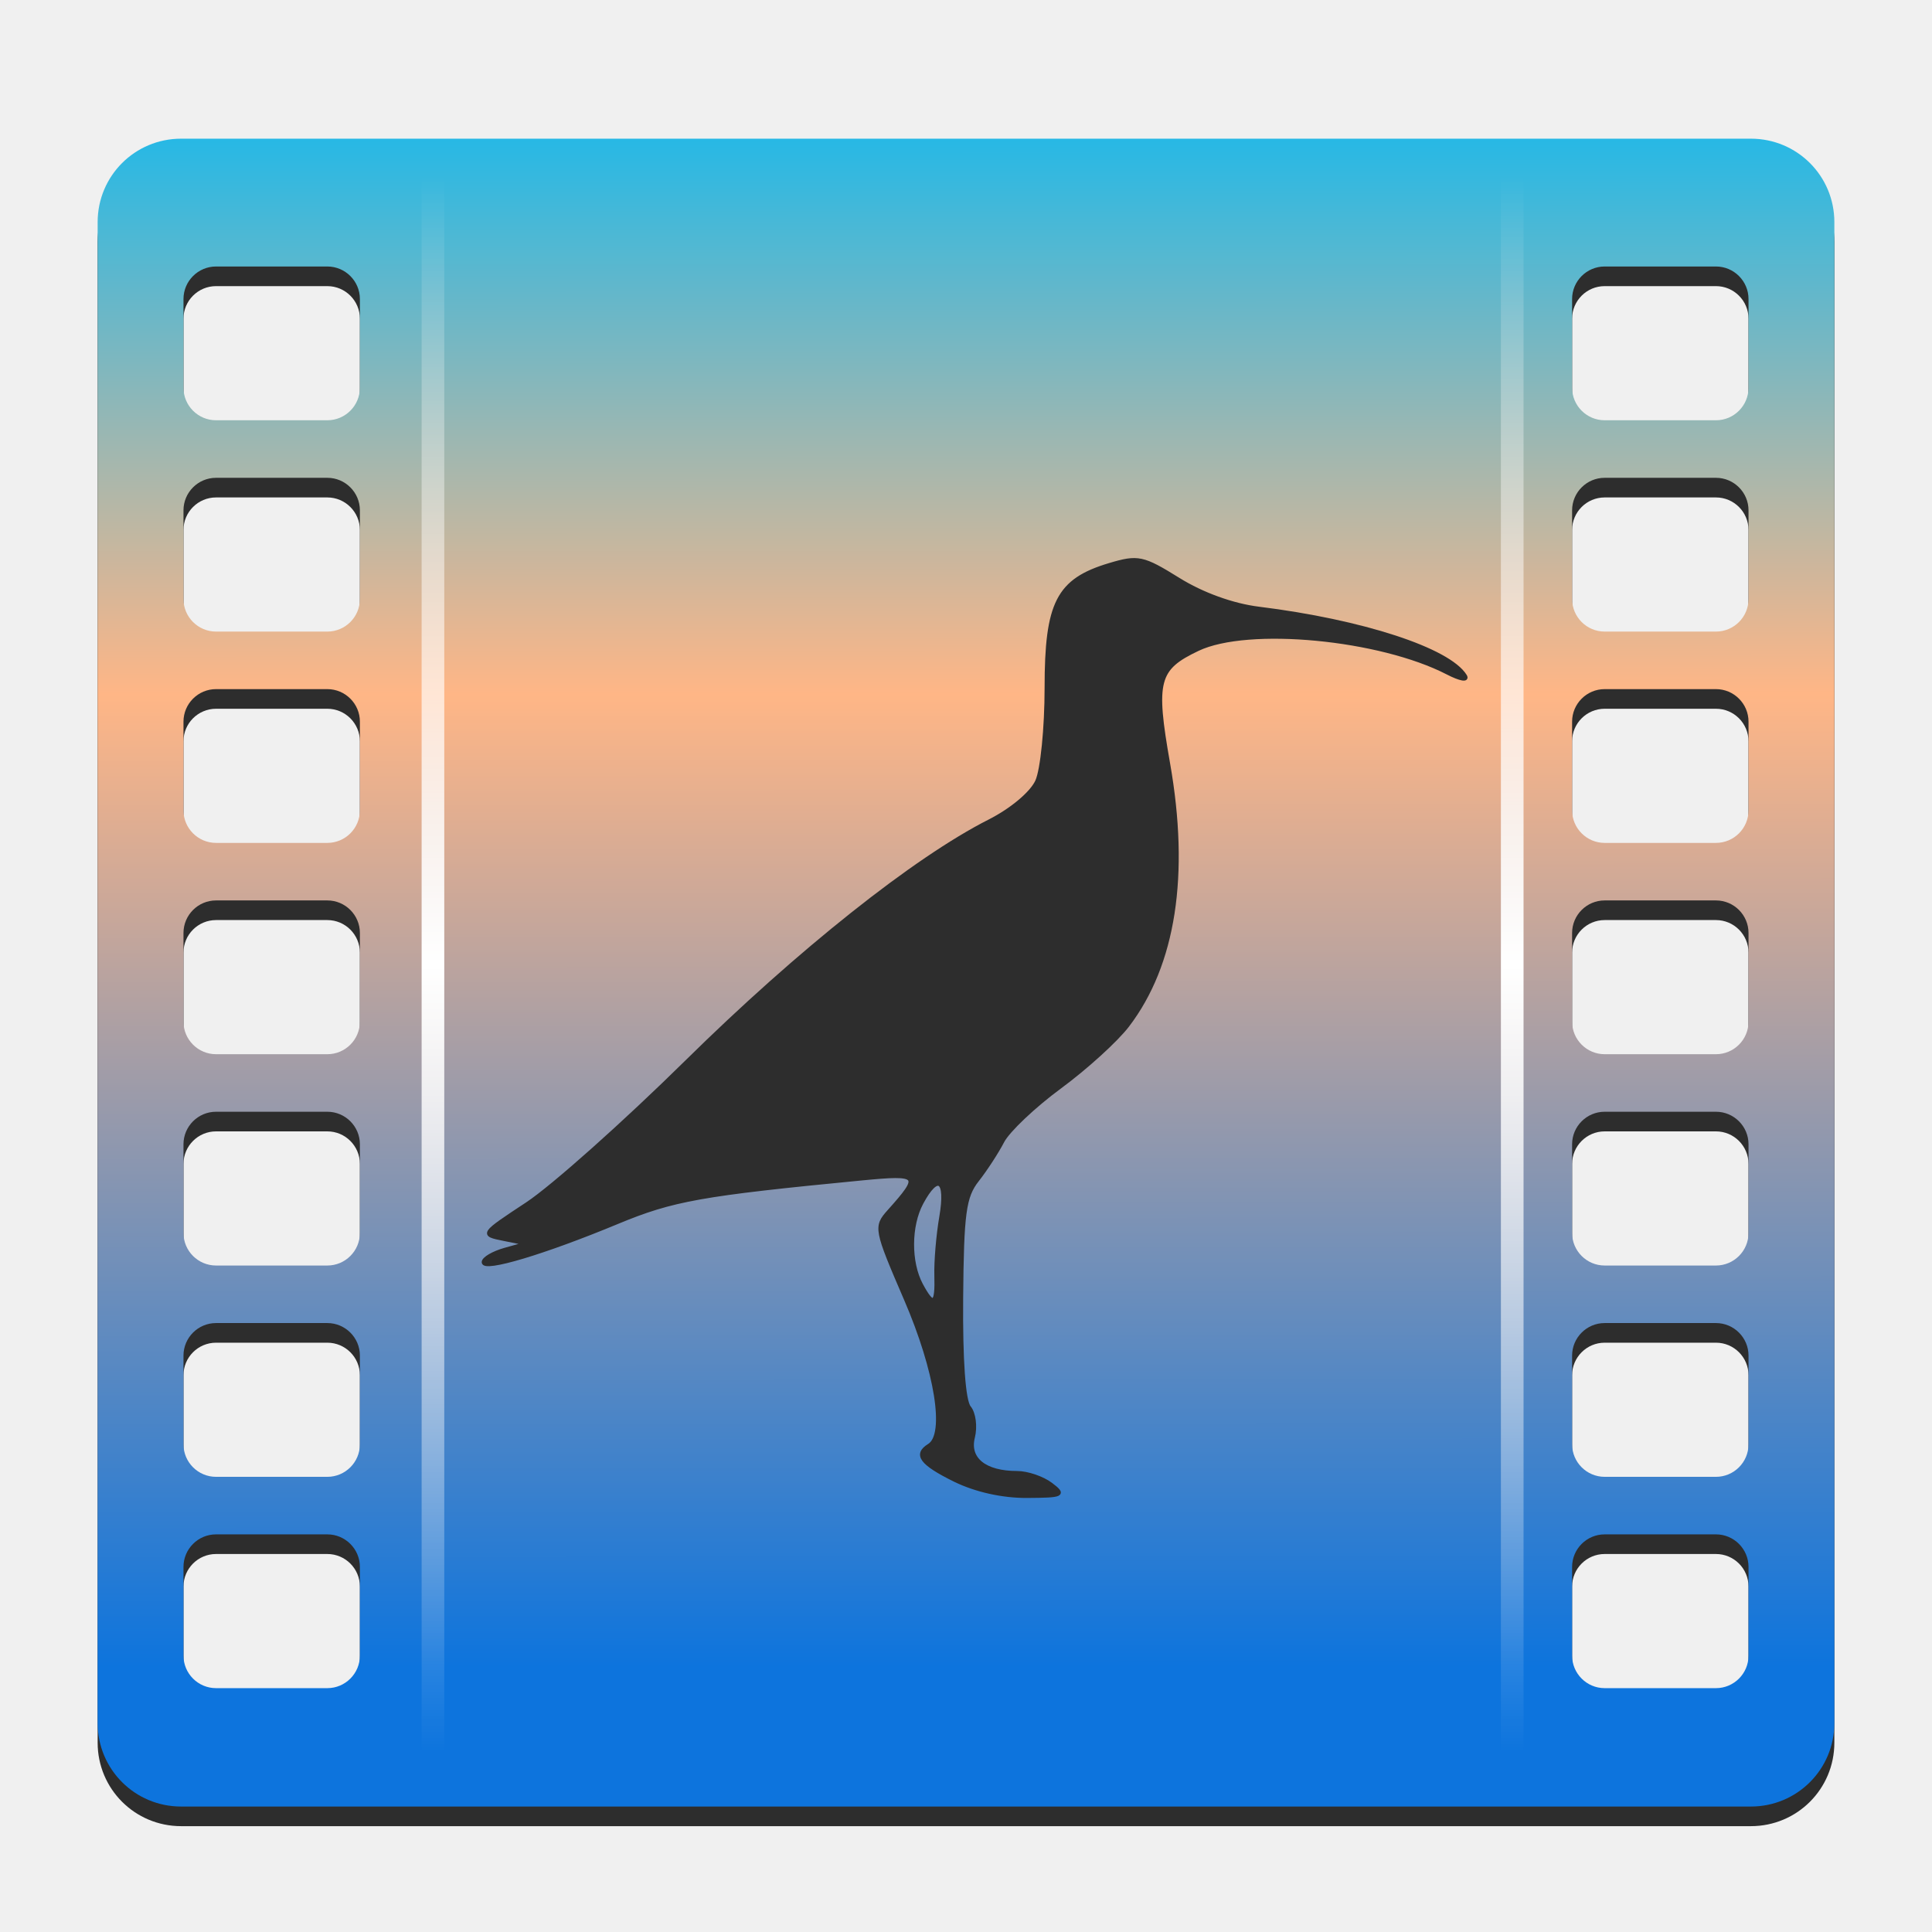
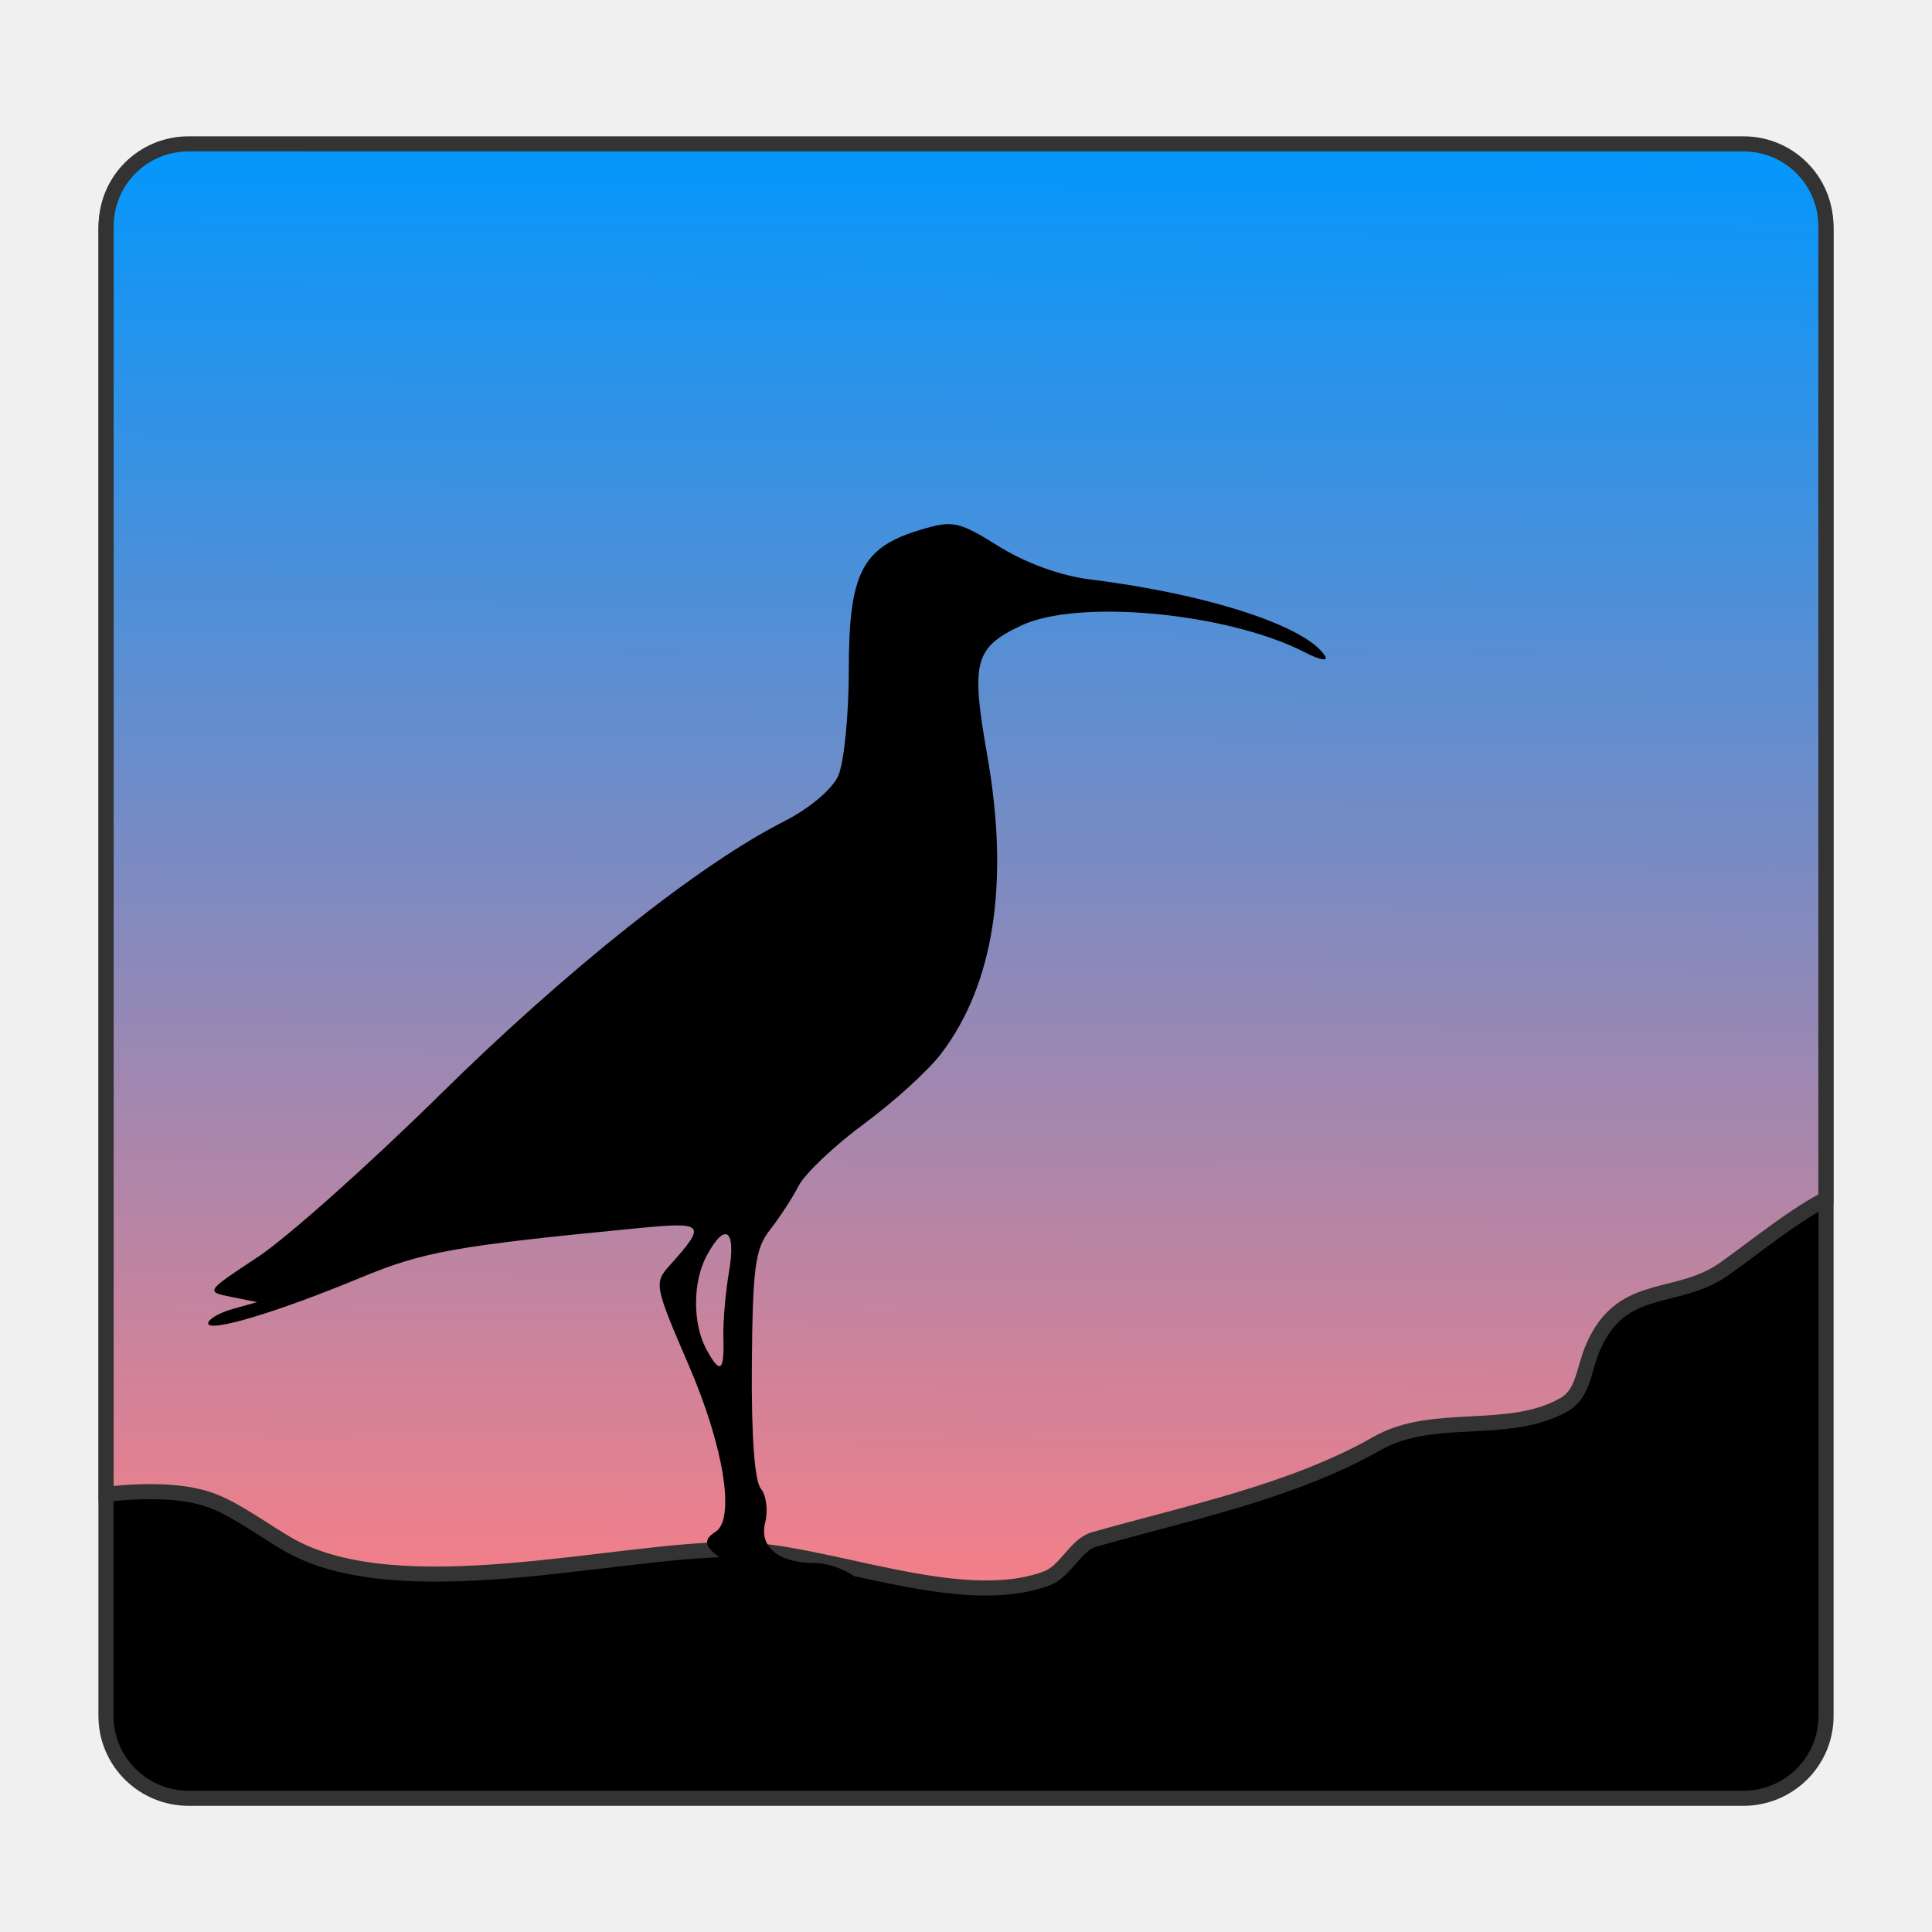
<svg xmlns="http://www.w3.org/2000/svg" xmlns:xlink="http://www.w3.org/1999/xlink" width="128" height="128" id="svg2" version="1.1">
  <defs id="defs4">
+     <linearGradient id="linearGradient3078">
+       <stop style="stop-color:#b3defd;stop-opacity:1" offset="0" id="stop3081" />
+       <stop style="stop-color:#000000;stop-opacity:1" offset="1" id="stop3083" />
+     </linearGradient>
+     <linearGradient id="linearGradient4145">
+       <stop id="stop4147" offset="0" style="stop-color:#0197fd;stop-opacity:1" />
+       <stop style="stop-color:#f47f88;stop-opacity:1;" offset="1" id="stop4231" />
+     </linearGradient>
+     <linearGradient id="linearGradient4063">
+       <stop style="stop-color:#336699;stop-opacity:1" offset="0" id="stop4065" />
+       <stop style="stop-color:#f44800;stop-opacity:1" offset="1" id="stop4067" />
+     </linearGradient>
+     <linearGradient id="linearGradient3964">
+       <stop style="stop-color:#eeeeee;stop-opacity:1;" offset="0" id="stop3966" />
+       <stop style="stop-color:#ffffff;stop-opacity:0;" offset="1" id="stop3968" />
+     </linearGradient>
+     <linearGradient id="linearGradient3092">
+       <stop style="stop-color:#336699;stop-opacity:1" offset="0" id="stop3094" />
+       <stop id="stop3102" offset="0.213" style="stop-color:#73a2cb;stop-opacity:1;" />
+       <stop style="stop-color:#b3defd;stop-opacity:1" offset="1" id="stop3096" />
+     </linearGradient>
+     <linearGradient id="linearGradient3082">
+       <stop style="stop-color:#3c0050;stop-opacity:1" offset="0" id="stop3084" />
+       <stop id="stop3090" offset="0.5" style="stop-color:#f4f0f4;stop-opacity:1" />
+       <stop style="stop-color:#fcfc9c;stop-opacity:1" offset="1" id="stop3086" />
+     </linearGradient>
+     <linearGradient id="linearGradient3067">
+       <stop style="stop-color:#00a0f0;stop-opacity:1;" offset="0" id="stop3072" />
+       <stop id="stop3080" offset="0.521" style="stop-color:#e4d0ec;stop-opacity:1" />
+       <stop style="stop-color:#a04cbc;stop-opacity:1" offset="1" id="stop3076" />
+     </linearGradient>
+     <linearGradient id="linearGradient3054">
+       <stop style="stop-color:#0088e8;stop-opacity:1" offset="0" id="stop3056" />
+       <stop id="stop3063" offset="0.278" style="stop-color:#74e0fc;stop-opacity:1" />
+       <stop style="stop-color:#34d0fc;stop-opacity:1" offset="1" id="stop3059" />
+     </linearGradient>
+     <linearGradient id="linearGradient3056">
+       <stop style="stop-color:#dcb834;stop-opacity:1" offset="0" id="stop3058" />
+       <stop id="stop3060" offset="0.198" style="stop-color:#743800;stop-opacity:1" />
+       <stop id="stop3062" offset="0.543" style="stop-color:#bc8000;stop-opacity:1" />
+       <stop style="stop-color:#ac7000;stop-opacity:1" offset="1" id="stop3064" />
+     </linearGradient>
+     <linearGradient id="linearGradient3039">
+       <stop id="stop3041" offset="0" style="stop-color:#8b3800;stop-opacity:1;" />
+       <stop style="stop-color:#d75600;stop-opacity:1;" offset="0.201" id="stop3047" />
+       <stop style="stop-color:#f4f8fc;stop-opacity:1" offset="0.822" id="stop3043" />
+       <stop id="stop3045" offset="1" style="stop-color:#ff7f2a;stop-opacity:1" />
+     </linearGradient>
    <linearGradient id="linearGradient3911">
      <stop style="stop-color:#2d2d2d;stop-opacity:1" offset="0" id="stop3913" />
      <stop style="stop-color:#ffffff;stop-opacity:0;" offset="1" id="stop3915" />
    </linearGradient>
    <linearGradient id="linearGradient3066">
-       <stop style="stop-color:#ffffff;stop-opacity:0;" offset="0" id="stop3068" />
-       <stop id="stop3074" offset="0.5" style="stop-color:#ffffff;stop-opacity:1" />
-       <stop style="stop-color:#ffffff;stop-opacity:0;" offset="1" id="stop3070" />
+       <stop style="stop-color:#eeeeee;stop-opacity:0;" offset="0" id="stop3068" />
+       <stop id="stop3074" offset="0.5" style="stop-color:#eeeeee;stop-opacity:1" />
+       <stop style="stop-color:#eeeeee;stop-opacity:0;" offset="1" id="stop3070" />
    </linearGradient>
    <linearGradient id="linearGradient3073">
      <stop style="stop-color:#555753;stop-opacity:1;" offset="0" id="stop3075" />
      <stop style="stop-color:#41b8da;stop-opacity:1" offset="1" id="stop3077" />
    </linearGradient>
    <linearGradient id="linearGradient3065">
      <stop id="stop3067" offset="0" style="stop-color:#666666;stop-opacity:1" />
      <stop style="stop-color:#ffb686;stop-opacity:1;" offset="0.599" id="stop3069" />
      <stop id="stop3071" offset="1" style="stop-color:#4ec7ed;stop-opacity:0;" />
    </linearGradient>
    <linearGradient id="linearGradient3049">
      <stop style="stop-color:#666666;stop-opacity:1" offset="0" id="stop3051" />
      <stop id="stop3053" offset="0.618" style="stop-color:#ffb686;stop-opacity:1;" />
      <stop style="stop-color:#4ec7ed;stop-opacity:0;" offset="1" id="stop3055" />
    </linearGradient>
    <linearGradient id="linearGradient3030">
      <stop id="stop3032" offset="0" style="stop-color:#0d74dd;stop-opacity:1;" />
      <stop style="stop-color:#eeeeec;stop-opacity:1" offset="0.788" id="stop3034" />
      <stop id="stop3036" offset="1" style="stop-color:#4ec7ed;stop-opacity:1;" />
    </linearGradient>
    <linearGradient id="linearGradient3038">
      <stop id="stop3040" offset="0" style="stop-color:#2e3436;stop-opacity:1" />
      <stop style="stop-color:#ffb686;stop-opacity:1;" offset="0.629" id="stop3042" />
      <stop id="stop3044" offset="1" style="stop-color:#4ec7ed;stop-opacity:1;" />
    </linearGradient>
    <linearGradient id="linearGradient3805">
      <stop style="stop-color:#aa4400;stop-opacity:1;" offset="0" id="stop3807" />
      <stop style="stop-color:#aa4400;stop-opacity:0;" offset="1" id="stop3809" />
    </linearGradient>
    <linearGradient id="linearGradient3945">
      <stop style="stop-color:#ffffff;stop-opacity:1;" offset="0" id="stop3947" />
      <stop style="stop-color:#ffffff;stop-opacity:0;" offset="1" id="stop3949" />
    </linearGradient>
    <linearGradient id="linearGradient3938">
-       <stop style="stop-color:#0d74dd;stop-opacity:1;" offset="0" id="stop3940" />
-       <stop id="stop2996" offset="0.629" style="stop-color:#ffb686;stop-opacity:1;" />
-       <stop style="stop-color:#20b8e8;stop-opacity:1;" offset="1" id="stop3942" />
+       <stop style="stop-color:#248af2;stop-opacity:1;" offset="0" id="stop3940" />
+       <stop id="stop2996" offset="0.629" style="stop-color:#ffe0cc;stop-opacity:1;" />
+       <stop style="stop-color:#5fccee;stop-opacity:1;" offset="1" id="stop3942" />
    </linearGradient>
    <linearGradient id="linearGradient3912">
      <stop style="stop-color:#ffffff;stop-opacity:1;" offset="0" id="stop3914" />
      <stop style="stop-color:#ffffff;stop-opacity:0;" offset="1" id="stop3916" />
    </linearGradient>
    <linearGradient id="linearGradient3031">
      <stop style="stop-color:#ffffff;stop-opacity:1;" offset="0" id="stop3033" />
      <stop style="stop-color:#ffffff;stop-opacity:0;" offset="1" id="stop3035" />
    </linearGradient>
    <linearGradient xlink:href="#linearGradient3031" id="linearGradient3883" gradientUnits="userSpaceOnUse" gradientTransform="translate(0.9265453,924.3622)" x1="34.57" y1="-1.748" x2="54.773" y2="65.146" />
    <linearGradient xlink:href="#linearGradient3912" id="linearGradient3918" x1="30.529" y1="-3.544" x2="55.671" y2="65.595" gradientUnits="userSpaceOnUse" />
    <linearGradient xlink:href="#linearGradient3938" id="linearGradient3944" x1="65.548" y1="1048.322" x2="64.65" y2="925.015" gradientUnits="userSpaceOnUse" gradientTransform="matrix(1,0,0,0.9606759,0,38.86647)" />
    <linearGradient xlink:href="#linearGradient3945" id="linearGradient3951" x1="67.454" y1="926.394" x2="67.86" y2="965.403" gradientUnits="userSpaceOnUse" />
    <linearGradient xlink:href="#linearGradient3805" id="linearGradient3811" x1="67.284" y1="952.906" x2="67.284" y2="929.293" gradientUnits="userSpaceOnUse" />
    <linearGradient xlink:href="#linearGradient3938" id="linearGradient3884" gradientUnits="userSpaceOnUse" gradientTransform="matrix(1,0,0,0.9606759,0,38.86647)" x1="65.548" y1="1048.322" x2="64.65" y2="925.015" />
    <linearGradient xlink:href="#linearGradient3805" id="linearGradient3886" gradientUnits="userSpaceOnUse" x1="67.284" y1="952.906" x2="67.284" y2="929.293" />
    <linearGradient xlink:href="#linearGradient3066" id="linearGradient3072" x1="43.994" y1="1040.417" x2="43.994" y2="936.113" gradientUnits="userSpaceOnUse" />
-     <linearGradient xlink:href="#linearGradient3938" id="linearGradient3128" gradientUnits="userSpaceOnUse" gradientTransform="matrix(0.9276846,0,0,0.8912042,4.628189,-816.3965)" x1="64.691" y1="1040" x2="64.65" y2="925.015" />
    <linearGradient xlink:href="#linearGradient3911" id="linearGradient3917" x1="63.558" y1="120.759" x2="63.022" y2="108.149" gradientUnits="userSpaceOnUse" gradientTransform="matrix(1,0,0,-1,0,1053.237)" />
+     <linearGradient xlink:href="#linearGradient4063" id="linearGradient4123" gradientUnits="userSpaceOnUse" x1="60.958" y1="964.9" x2="61.753" y2="1022.678" gradientTransform="translate(-173.9151,-65.96779)" />
+     <linearGradient xlink:href="#linearGradient4145" id="linearGradient4136" gradientUnits="userSpaceOnUse" x1="59.724" y1="930.173" x2="59.26" y2="1032.226" gradientTransform="matrix(0.9447404,0,0,0.9447404,3.536613,-869.9192)" />
+     <linearGradient xlink:href="#linearGradient3078" id="linearGradient3085" x1="63.874" y1="932.566" x2="61.753" y2="1044.941" gradientUnits="userSpaceOnUse" />
  </defs>
  <g id="layer1" transform="translate(0,-924.3622)">
-     <path id="path3133" d="m 12,934.85 c -3.063,0 -5.531,2.468 -5.531,5.531 l 0,99.438 c 0,3.063 2.468,5.531 5.531,5.531 l 104,0 c 3.063,0 5.531,-2.468 5.531,-5.531 l 0,-99.438 c 0,-3.063 -2.468,-5.531 -5.531,-5.531 l -104,0 z m 2.312,8.469 7.375,0 c 1.189,0 2.156,0.968 2.156,2.156 l 0,5.875 c 0,1.189 -0.968,2.156 -2.156,2.156 l -7.375,0 c -1.189,0 -2.156,-0.968 -2.156,-2.156 l 0,-5.875 c 0,-1.189 0.968,-2.156 2.156,-2.156 z m 92,0 7.375,0 c 1.189,0 2.156,0.968 2.156,2.156 l 0,5.875 c 0,1.189 -0.968,2.156 -2.156,2.156 l -7.375,0 c -1.189,0 -2.156,-0.968 -2.156,-2.156 l 0,-5.875 c 0,-1.189 0.968,-2.156 2.156,-2.156 z m -92,14 7.375,0 c 1.189,0 2.156,0.968 2.156,2.156 l 0,5.875 c 0,1.189 -0.968,2.156 -2.156,2.156 l -7.375,0 c -1.189,0 -2.156,-0.968 -2.156,-2.156 l 0,-5.875 c 0,-1.189 0.968,-2.156 2.156,-2.156 z m 92,0 7.375,0 c 1.189,0 2.156,0.968 2.156,2.156 l 0,5.875 c 0,1.189 -0.968,2.156 -2.156,2.156 l -7.375,0 c -1.189,0 -2.156,-0.968 -2.156,-2.156 l 0,-5.875 c 0,-1.189 0.968,-2.156 2.156,-2.156 z m -92,14 7.375,0 c 1.189,0 2.156,0.968 2.156,2.156 l 0,5.875 c 0,1.189 -0.968,2.156 -2.156,2.156 l -7.375,0 c -1.189,0 -2.156,-0.968 -2.156,-2.156 l 0,-5.875 c 0,-1.189 0.968,-2.156 2.156,-2.156 z m 92,0 7.375,0 c 1.189,0 2.156,0.968 2.156,2.156 l 0,5.875 c 0,1.189 -0.968,2.156 -2.156,2.156 l -7.375,0 c -1.189,0 -2.156,-0.968 -2.156,-2.156 l 0,-5.875 c 0,-1.189 0.968,-2.156 2.156,-2.156 z m -92,14 7.375,0 c 1.189,0 2.156,0.968 2.156,2.156 l 0,5.875 c 0,1.189 -0.968,2.156 -2.156,2.156 l -7.375,0 c -1.189,0 -2.156,-0.968 -2.156,-2.156 l 0,-5.875 c 0,-1.189 0.968,-2.156 2.156,-2.156 z m 92,0 7.375,0 c 1.189,0 2.156,0.968 2.156,2.156 l 0,5.875 c 0,1.189 -0.968,2.156 -2.156,2.156 l -7.375,0 c -1.189,0 -2.156,-0.968 -2.156,-2.156 l 0,-5.875 c 0,-1.189 0.968,-2.156 2.156,-2.156 z m -92,14 7.375,0 c 1.189,0 2.156,0.968 2.156,2.157 l 0,5.875 c 0,1.188 -0.968,2.156 -2.156,2.156 l -7.375,0 c -1.189,0 -2.156,-0.968 -2.156,-2.156 l 0,-5.875 c 0,-1.189 0.968,-2.157 2.156,-2.157 z m 92,0 7.375,0 c 1.189,0 2.156,0.968 2.156,2.157 l 0,5.875 c 0,1.188 -0.968,2.156 -2.156,2.156 l -7.375,0 c -1.189,0 -2.156,-0.968 -2.156,-2.156 l 0,-5.875 c 0,-1.189 0.968,-2.157 2.156,-2.157 z m -92,14 7.375,0 c 1.189,0 2.156,0.968 2.156,2.156 l 0,5.875 c 0,1.189 -0.968,2.156 -2.156,2.156 l -7.375,0 c -1.189,0 -2.156,-0.968 -2.156,-2.156 l 0,-5.875 c 0,-1.189 0.968,-2.156 2.156,-2.156 z m 92,0 7.375,0 c 1.189,0 2.156,0.968 2.156,2.156 l 0,5.875 c 0,1.189 -0.968,2.156 -2.156,2.156 l -7.375,0 c -1.189,0 -2.156,-0.968 -2.156,-2.156 l 0,-5.875 c 0,-1.189 0.968,-2.156 2.156,-2.156 z m -92,14 7.375,0 c 1.189,0 2.156,0.968 2.156,2.156 l 0,5.875 c 0,1.189 -0.968,2.156 -2.156,2.156 l -7.375,0 c -1.189,0 -2.156,-0.968 -2.156,-2.156 l 0,-5.875 c 0,-1.189 0.968,-2.156 2.156,-2.156 z m 92,0 7.375,0 c 1.189,0 2.156,0.968 2.156,2.156 l 0,5.875 c 0,1.189 -0.968,2.156 -2.156,2.156 l -7.375,0 c -1.189,0 -2.156,-0.968 -2.156,-2.156 l 0,-5.875 c 0,-1.189 0.968,-2.156 2.156,-2.156 z" style="fill:#2d2d2d;fill-opacity:1;stroke:none" />
-     <path style="fill:url(#linearGradient3128);fill-opacity:1;stroke:none;stroke-width:1.392;stroke-opacity:1" d="M 12 9.188 C 8.937 9.188 6.469 11.655 6.469 14.719 L 6.469 114.156 C 6.469 117.22 8.937 119.688 12 119.688 L 116 119.688 C 119.063 119.688 121.531 117.22 121.531 114.156 L 121.531 14.719 C 121.531 11.655 119.063 9.188 116 9.188 L 12 9.188 z M 14.312 17.656 L 21.688 17.656 C 22.876 17.656 23.844 18.624 23.844 19.812 L 23.844 25.688 C 23.844 26.876 22.876 27.844 21.688 27.844 L 14.312 27.844 C 13.124 27.844 12.156 26.876 12.156 25.688 L 12.156 19.812 C 12.156 18.624 13.124 17.656 14.312 17.656 z M 106.312 17.656 L 113.688 17.656 C 114.876 17.656 115.844 18.624 115.844 19.812 L 115.844 25.688 C 115.844 26.876 114.876 27.844 113.688 27.844 L 106.312 27.844 C 105.124 27.844 104.156 26.876 104.156 25.688 L 104.156 19.812 C 104.156 18.624 105.124 17.656 106.312 17.656 z M 14.312 31.656 L 21.688 31.656 C 22.876 31.656 23.844 32.624 23.844 33.812 L 23.844 39.688 C 23.844 40.876 22.876 41.844 21.688 41.844 L 14.312 41.844 C 13.124 41.844 12.156 40.876 12.156 39.688 L 12.156 33.812 C 12.156 32.624 13.124 31.656 14.312 31.656 z M 106.312 31.656 L 113.688 31.656 C 114.876 31.656 115.844 32.624 115.844 33.812 L 115.844 39.688 C 115.844 40.876 114.876 41.844 113.688 41.844 L 106.312 41.844 C 105.124 41.844 104.156 40.876 104.156 39.688 L 104.156 33.812 C 104.156 32.624 105.124 31.656 106.312 31.656 z M 14.312 45.656 L 21.688 45.656 C 22.876 45.656 23.844 46.624 23.844 47.812 L 23.844 53.688 C 23.844 54.876 22.876 55.844 21.688 55.844 L 14.312 55.844 C 13.124 55.844 12.156 54.876 12.156 53.688 L 12.156 47.812 C 12.156 46.624 13.124 45.656 14.312 45.656 z M 106.312 45.656 L 113.688 45.656 C 114.876 45.656 115.844 46.624 115.844 47.812 L 115.844 53.688 C 115.844 54.876 114.876 55.844 113.688 55.844 L 106.312 55.844 C 105.124 55.844 104.156 54.876 104.156 53.688 L 104.156 47.812 C 104.156 46.624 105.124 45.656 106.312 45.656 z M 14.312 59.656 L 21.688 59.656 C 22.876 59.656 23.844 60.624 23.844 61.812 L 23.844 67.688 C 23.844 68.876 22.876 69.844 21.688 69.844 L 14.312 69.844 C 13.124 69.844 12.156 68.876 12.156 67.688 L 12.156 61.812 C 12.156 60.624 13.124 59.656 14.312 59.656 z M 106.312 59.656 L 113.688 59.656 C 114.876 59.656 115.844 60.624 115.844 61.812 L 115.844 67.688 C 115.844 68.876 114.876 69.844 113.688 69.844 L 106.312 69.844 C 105.124 69.844 104.156 68.876 104.156 67.688 L 104.156 61.812 C 104.156 60.624 105.124 59.656 106.312 59.656 z M 14.312 73.656 L 21.688 73.656 C 22.876 73.656 23.844 74.624 23.844 75.812 L 23.844 81.688 C 23.844 82.876 22.876 83.844 21.688 83.844 L 14.312 83.844 C 13.124 83.844 12.156 82.876 12.156 81.688 L 12.156 75.812 C 12.156 74.624 13.124 73.656 14.312 73.656 z M 106.312 73.656 L 113.688 73.656 C 114.876 73.656 115.844 74.624 115.844 75.812 L 115.844 81.688 C 115.844 82.876 114.876 83.844 113.688 83.844 L 106.312 83.844 C 105.124 83.844 104.156 82.876 104.156 81.688 L 104.156 75.812 C 104.156 74.624 105.124 73.656 106.312 73.656 z M 14.312 87.656 L 21.688 87.656 C 22.876 87.656 23.844 88.624 23.844 89.812 L 23.844 95.688 C 23.844 96.876 22.876 97.844 21.688 97.844 L 14.312 97.844 C 13.124 97.844 12.156 96.876 12.156 95.688 L 12.156 89.812 C 12.156 88.624 13.124 87.656 14.312 87.656 z M 106.312 87.656 L 113.688 87.656 C 114.876 87.656 115.844 88.624 115.844 89.812 L 115.844 95.688 C 115.844 96.876 114.876 97.844 113.688 97.844 L 106.312 97.844 C 105.124 97.844 104.156 96.876 104.156 95.688 L 104.156 89.812 C 104.156 88.624 105.124 87.656 106.312 87.656 z M 14.312 101.656 L 21.688 101.656 C 22.876 101.656 23.844 102.624 23.844 103.812 L 23.844 109.688 C 23.844 110.876 22.876 111.844 21.688 111.844 L 14.312 111.844 C 13.124 111.844 12.156 110.876 12.156 109.688 L 12.156 103.812 C 12.156 102.624 13.124 101.656 14.312 101.656 z M 106.312 101.656 L 113.688 101.656 C 114.876 101.656 115.844 102.624 115.844 103.812 L 115.844 109.688 C 115.844 110.876 114.876 111.844 113.688 111.844 L 106.312 111.844 C 105.124 111.844 104.156 110.876 104.156 109.688 L 104.156 103.812 C 104.156 102.624 105.124 101.656 106.312 101.656 z " transform="translate(0,924.3622)" id="rect3936" />
-     <path style="fill:none;stroke:url(#linearGradient3072);stroke-width:1.5;fill-opacity:1" d="m 100.189,934.29 -71.505,0 0,108.202 71.505,0 0,-108.202 z" id="path3023" />
-     <path id="path3850" d="m 63.245,1022.408 c -2.211,-1.094 -2.645,-1.682 -1.683,-2.276 1.174,-0.725 0.502,-4.941 -1.542,-9.683 -2.01,-4.661 -2.037,-4.805 -1.113,-5.836 2.157,-2.406 2.045,-2.541 -1.796,-2.17 -10.665,1.031 -12.539,1.366 -16.219,2.894 -4.847,2.013 -8.854,3.212 -8.854,2.65 0,-0.238 0.641,-0.614 1.424,-0.833 l 1.424,-0.399 -1.51,-0.304 c -1.506,-0.304 -1.502,-0.31 1.554,-2.326 1.685,-1.112 6.444,-5.352 10.575,-9.423 7.431,-7.323 15.122,-13.435 20.044,-15.928 1.474,-0.747 2.802,-1.861 3.162,-2.651 0.342,-0.75 0.621,-3.535 0.621,-6.189 0,-5.627 0.765,-7.123 4.167,-8.142 1.9,-0.569 2.212,-0.503 4.578,0.967 1.576,0.98 3.591,1.709 5.314,1.922 6.867,0.851 12.597,2.722 13.673,4.463 0.194,0.314 -0.324,0.221 -1.152,-0.207 -4.482,-2.318 -13.226,-3.148 -16.549,-1.571 -2.718,1.29 -2.93,2.107 -1.969,7.569 1.305,7.41 0.386,13.325 -2.696,17.367 -0.741,0.971 -2.756,2.803 -4.478,4.071 -1.722,1.268 -3.435,2.89 -3.805,3.605 -0.371,0.715 -1.124,1.871 -1.674,2.57 -0.859,1.093 -1.007,2.187 -1.054,7.82 -0.034,4.127 0.158,6.806 0.522,7.244 0.317,0.382 0.432,1.271 0.255,1.975 -0.361,1.438 0.779,2.358 2.922,2.358 0.676,0 1.682,0.342 2.235,0.76 0.928,0.702 0.805,0.762 -1.584,0.776 -1.618,0.01 -3.416,-0.393 -4.791,-1.074 z M 62.028,1008.866 c -0.028,-0.926 0.12,-2.674 0.328,-3.885 0.425,-2.473 -0.227,-2.934 -1.304,-0.922 -0.812,1.516 -0.823,3.932 -0.026,5.422 0.8,1.495 1.061,1.335 1.002,-0.615 z" style="fill:#2d2d2d;fill-opacity:1;stroke:#2d2d2d;stroke-width:0.25" />
+     <g id="g3912">
+       <rect ry="0" y="924.362" x="0" height="128" width="128" id="rect4263" style="opacity:0;fill:#ffffff;fill-opacity:1;stroke:none" />
+       <path id="rect3936" d="m 12.512,934.091 c -3.034,0 -5.491,2.428 -5.491,5.462 l 0,98.489 c 0,3.034 2.458,5.462 5.491,5.462 l 102.977,0 c 3.034,0 5.491,-2.428 5.491,-5.462 l 0,-98.489 c 0,-3.034 -2.458,-5.462 -5.491,-5.462 l -102.977,0 z" style="fill:#000000;fill-opacity:1;stroke:#333333" />
+       <path transform="translate(0,924.3622)" id="path4130" d="M 12.5 9.531 C 9.466 9.531 7.031 11.966 7.031 15 L 7.031 99 C 9.423 98.74 12.123 98.689 14.094 99.438 C 15.682 100.041 17.669 101.514 19.125 102.344 C 26.468 106.53 40.774 102.656 48.594 102.656 C 54.569 102.656 63.589 106.762 69.375 104.562 C 70.599 104.097 71.28 102.339 72.469 102 C 78.689 100.227 85.61 98.84 91.25 95.625 C 94.975 93.501 99.934 95.167 103.625 93.062 C 104.932 92.317 104.895 90.742 105.562 89.219 C 107.369 85.099 110.638 86.163 113.719 84.406 C 114.818 83.78 118.591 80.628 120.969 79.438 L 120.969 15 C 120.969 11.966 118.534 9.531 115.5 9.531 L 12.5 9.531 z " style="fill:url(#linearGradient4136);fill-opacity:1;stroke:#333333" />
+       <path style="fill:#000000;fill-opacity:1;stroke:none" d="m 49.311,1028.445 c -2.516,-1.245 -3.01,-1.914 -1.916,-2.59 1.335,-0.826 0.571,-5.623 -1.755,-11.019 -2.287,-5.304 -2.318,-5.468 -1.267,-6.641 2.454,-2.738 2.327,-2.892 -2.044,-2.469 -12.137,1.173 -14.268,1.554 -18.457,3.293 -5.516,2.291 -10.076,3.656 -10.076,3.015 0,-0.272 0.729,-0.698 1.621,-0.948 l 1.621,-0.454 -1.719,-0.347 c -1.714,-0.345 -1.709,-0.353 1.768,-2.647 1.918,-1.265 7.333,-6.091 12.034,-10.723 8.457,-8.333 17.209,-15.288 22.809,-18.126 1.677,-0.85 3.189,-2.117 3.599,-3.016 0.389,-0.853 0.707,-4.022 0.707,-7.043 0,-6.404 0.871,-8.106 4.741,-9.265 2.162,-0.648 2.517,-0.573 5.209,1.101 1.793,1.115 4.087,1.944 6.047,2.187 7.815,0.969 14.335,3.097 15.56,5.079 0.221,0.357 -0.369,0.251 -1.311,-0.236 -5.1,-2.638 -15.051,-3.582 -18.832,-1.788 -3.093,1.468 -3.335,2.397 -2.24,8.614 1.485,8.432 0.44,15.164 -3.068,19.763 -0.843,1.105 -3.136,3.19 -5.096,4.633 -1.96,1.443 -3.908,3.289 -4.33,4.102 -0.422,0.813 -1.279,2.13 -1.905,2.925 -0.978,1.243 -1.146,2.488 -1.199,8.899 -0.039,4.697 0.18,7.745 0.594,8.243 0.361,0.434 0.491,1.446 0.29,2.248 -0.411,1.636 0.887,2.684 3.325,2.684 0.77,0 1.915,0.389 2.544,0.865 1.056,0.799 0.917,0.867 -1.803,0.884 -1.841,0.018 -3.888,-0.447 -5.452,-1.222 z m -1.384,-15.411 c -0.032,-1.054 0.136,-3.043 0.373,-4.421 0.483,-2.814 -0.259,-3.339 -1.484,-1.049 -0.924,1.726 -0.937,4.475 -0.029,6.17 0.911,1.701 1.207,1.519 1.14,-0.7 z" id="path3850" />
+     </g>
  </g>
</svg>
